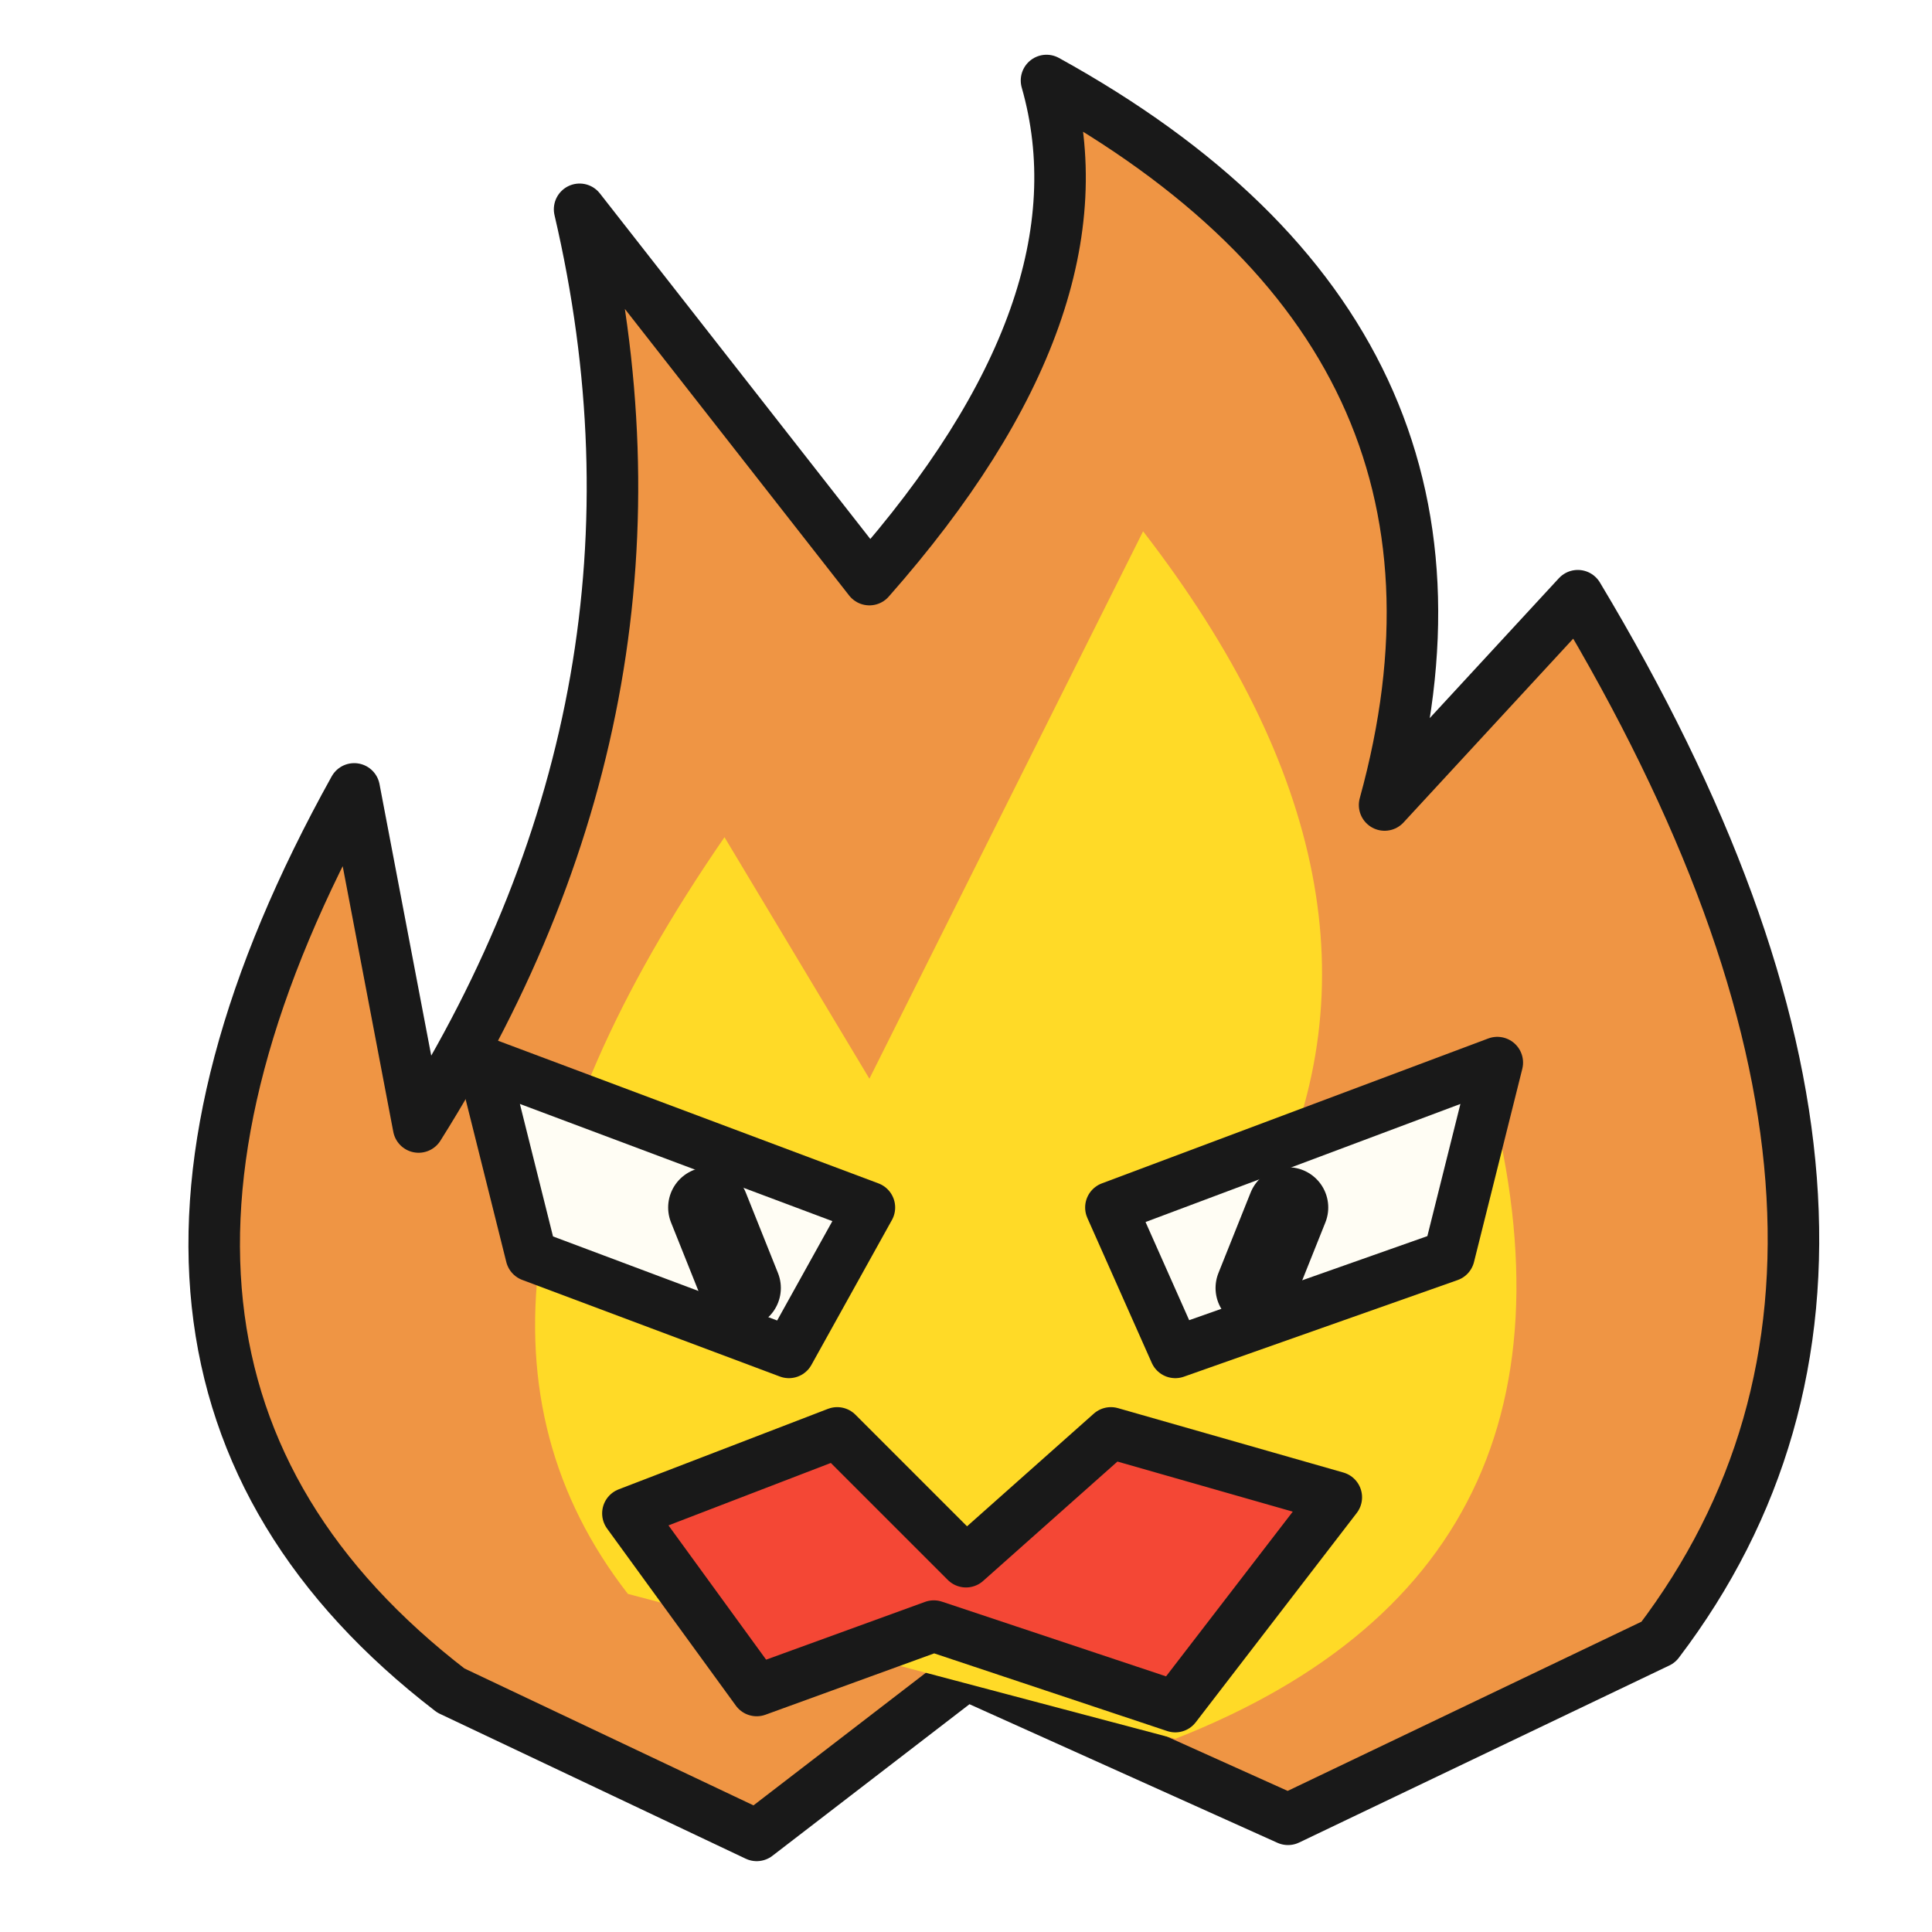
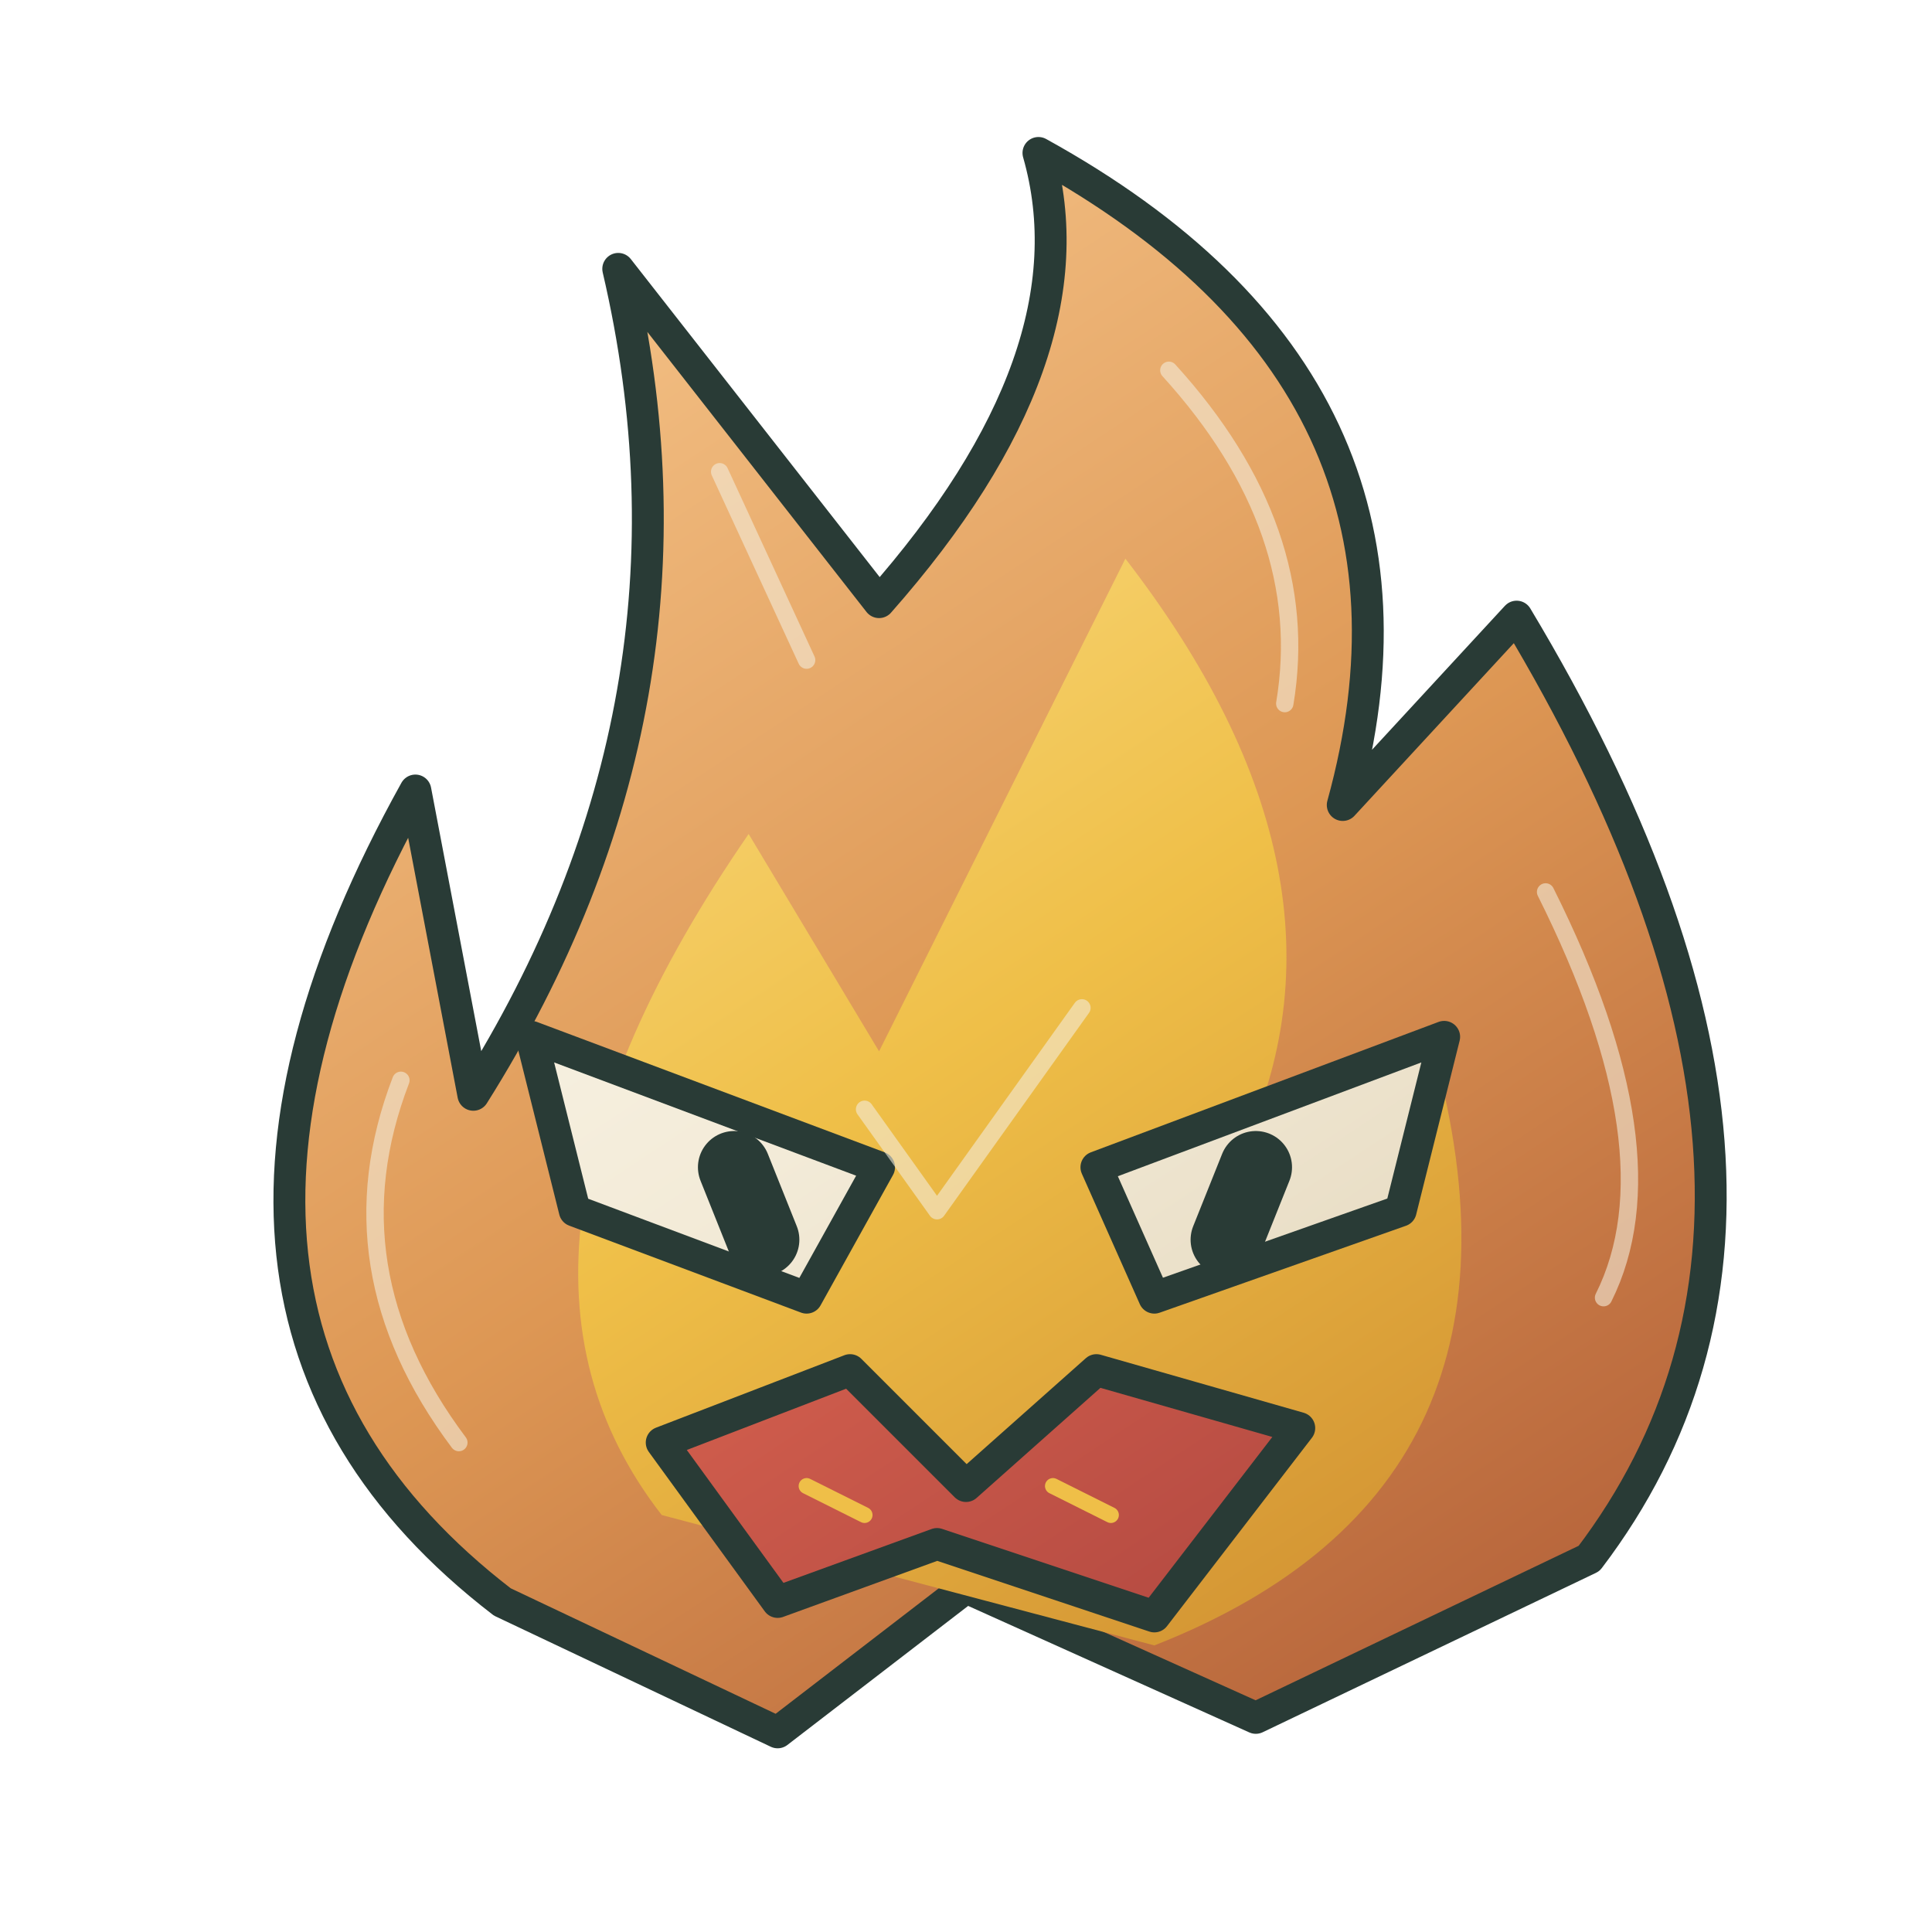
- <svg xmlns="http://www.w3.org/2000/svg" width="120" height="120" class="avatar fan-avatar " viewBox="0 0 120 120" fill="none" stroke="#191919" stroke-width="3.2" stroke-linecap="round" stroke-linejoin="round" aria-hidden="true">
-   <path d="M28 105Q2 85 22 49l4 21Q43 43 36 13l18 23Q69 19 65 5q29 16 21 45l12-13q24 40 5 65l-23 11-20-9-13 10z" fill="#ef9544" />
-   <path d="M39 99q-14-18 6-47l9 15 17-34q17 22 8 41l13-8q9 31-19 42z" fill="#ffda27" stroke="none" />
-   <path d="m30 66 24 9-5 9-16-6z" fill="#fffdf4" />
-   <path d="m69 75 24-9-3 12-17 6z" fill="#fffdf4" />
-   <path d="m44 75 2 5m34-5-2 5" stroke-width="5" />
-   <path d="m39 94 13-5 8 8 9-8 14 4-10 13-15-5-11 4z" fill="#f44735" />
+ <svg xmlns="http://www.w3.org/2000/svg" width="120" height="120" class="avatar fan-avatar " viewBox="0 0 120 120" fill="none" stroke="#293b36" stroke-width="2.2" stroke-linecap="round" stroke-linejoin="round" aria-hidden="true">
+   <defs>
+     <linearGradient id="p-_R_0_-ef9544" x1="22" y1="12" x2="88" y2="112" gradientUnits="userSpaceOnUse">
+       <stop stop-color="#f6c58b" />
+       <stop offset=".55" stop-color="#dd9754" />
+       <stop offset="1" stop-color="#b8663c" />
+     </linearGradient>
+     <linearGradient id="p-_R_0_-ffda27" x1="22" y1="12" x2="88" y2="112" gradientUnits="userSpaceOnUse">
+       <stop stop-color="#ffe9a0" />
+       <stop offset=".55" stop-color="#efbf48" />
+       <stop offset="1" stop-color="#cf8e30" />
+     </linearGradient>
+     <linearGradient id="p-_R_0_-fffdf4" x1="22" y1="12" x2="88" y2="112" gradientUnits="userSpaceOnUse">
+       <stop stop-color="#fffef6" />
+       <stop offset=".55" stop-color="#f3ebd8" />
+       <stop offset="1" stop-color="#dfd1b4" />
+     </linearGradient>
+     <linearGradient id="p-_R_0_-f44735" x1="22" y1="12" x2="88" y2="112" gradientUnits="userSpaceOnUse">
+       <stop stop-color="#f59878" />
+       <stop offset=".55" stop-color="#d96350" />
+       <stop offset="1" stop-color="#ab443e" />
+     </linearGradient>
+   </defs>
+   <g data-portrait-drawing="" transform="translate(6 5) scale(.9)">
+     <path d="M28 105Q2 85 22 49l4 21Q43 43 36 13l18 23Q69 19 65 5q29 16 21 45l12-13q24 40 5 65l-23 11-20-9-13 10z" fill="url(#p-_R_0_-ef9544)" />
+     <path d="M39 99q-14-18 6-47l9 15 17-34q17 22 8 41l13-8q9 31-19 42z" fill="url(#p-_R_0_-ffda27)" stroke="none" />
+     <path d="m30 66 24 9-5 9-16-6z" fill="url(#p-_R_0_-fffdf4)" />
+     <path d="m69 75 24-9-3 12-17 6z" fill="url(#p-_R_0_-fffdf4)" />
+     <path d="m44 75 2 5m34-5-2 5" stroke-width="5" />
+     <path d="m39 94 13-5 8 8 9-8 14 4-10 13-15-5-11 4z" fill="url(#p-_R_0_-f44735)" />
+     <path d="M25 94q-9-12-4-25m22-42 6 13m25-20q10 11 8 23m18 13q9 18 4 28M53 71l5 7 10-14" fill="none" stroke="#f3ebd8" stroke-width="1.2" opacity=".6" />
+     <path d="m49 97 4 2m13-2 4 2" fill="none" stroke="#efbf48" stroke-width="1.1" />
+   </g>
</svg>
